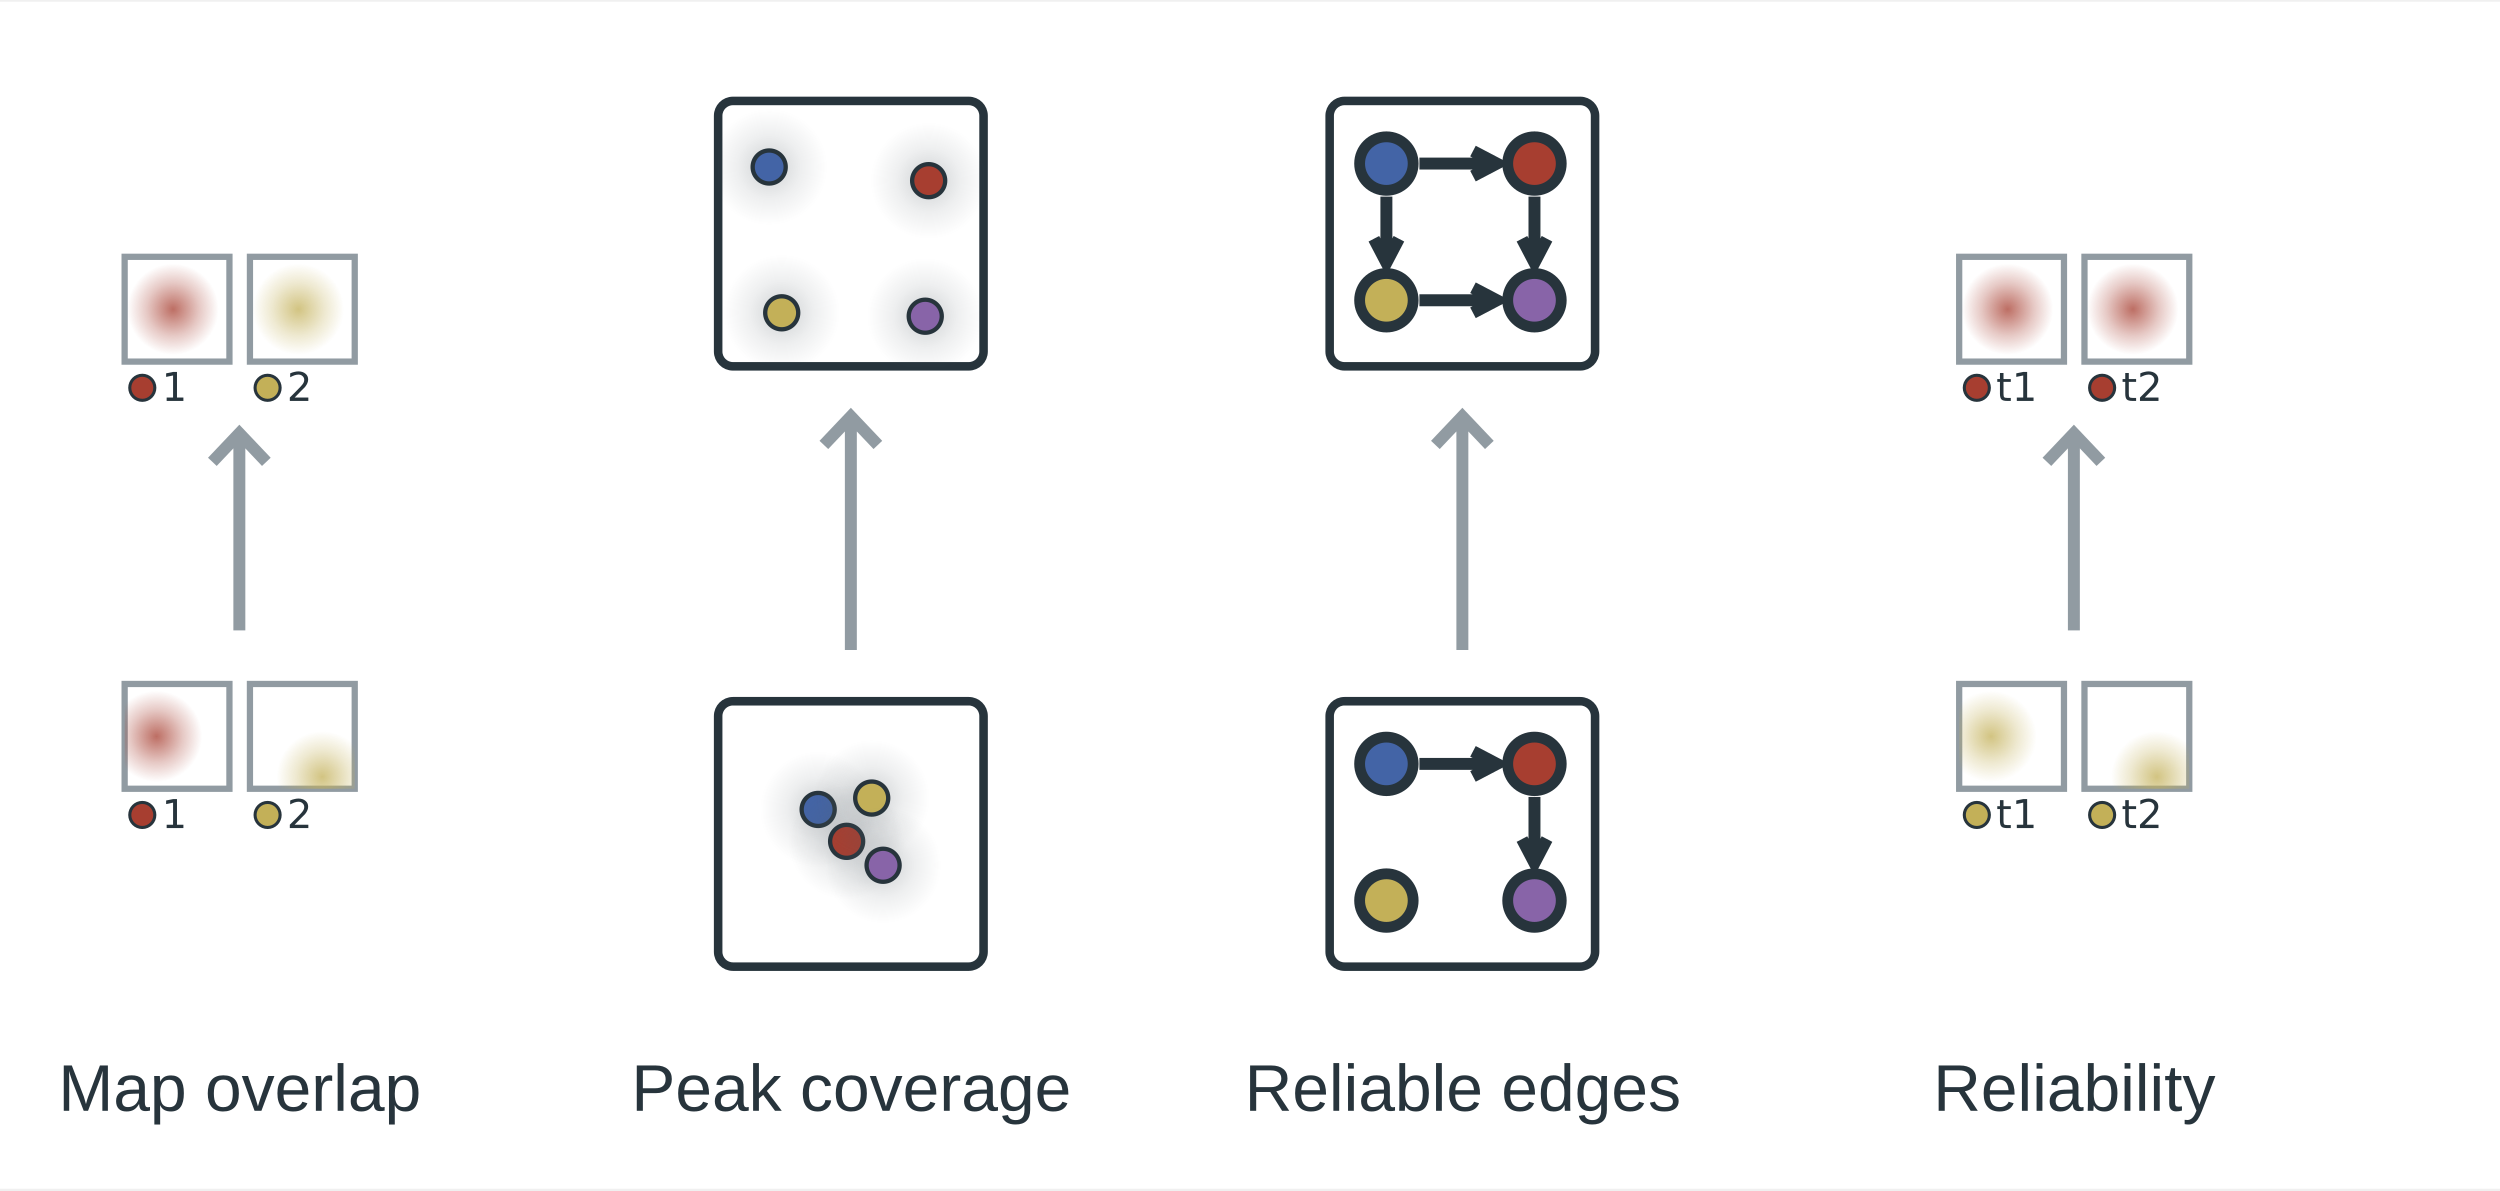
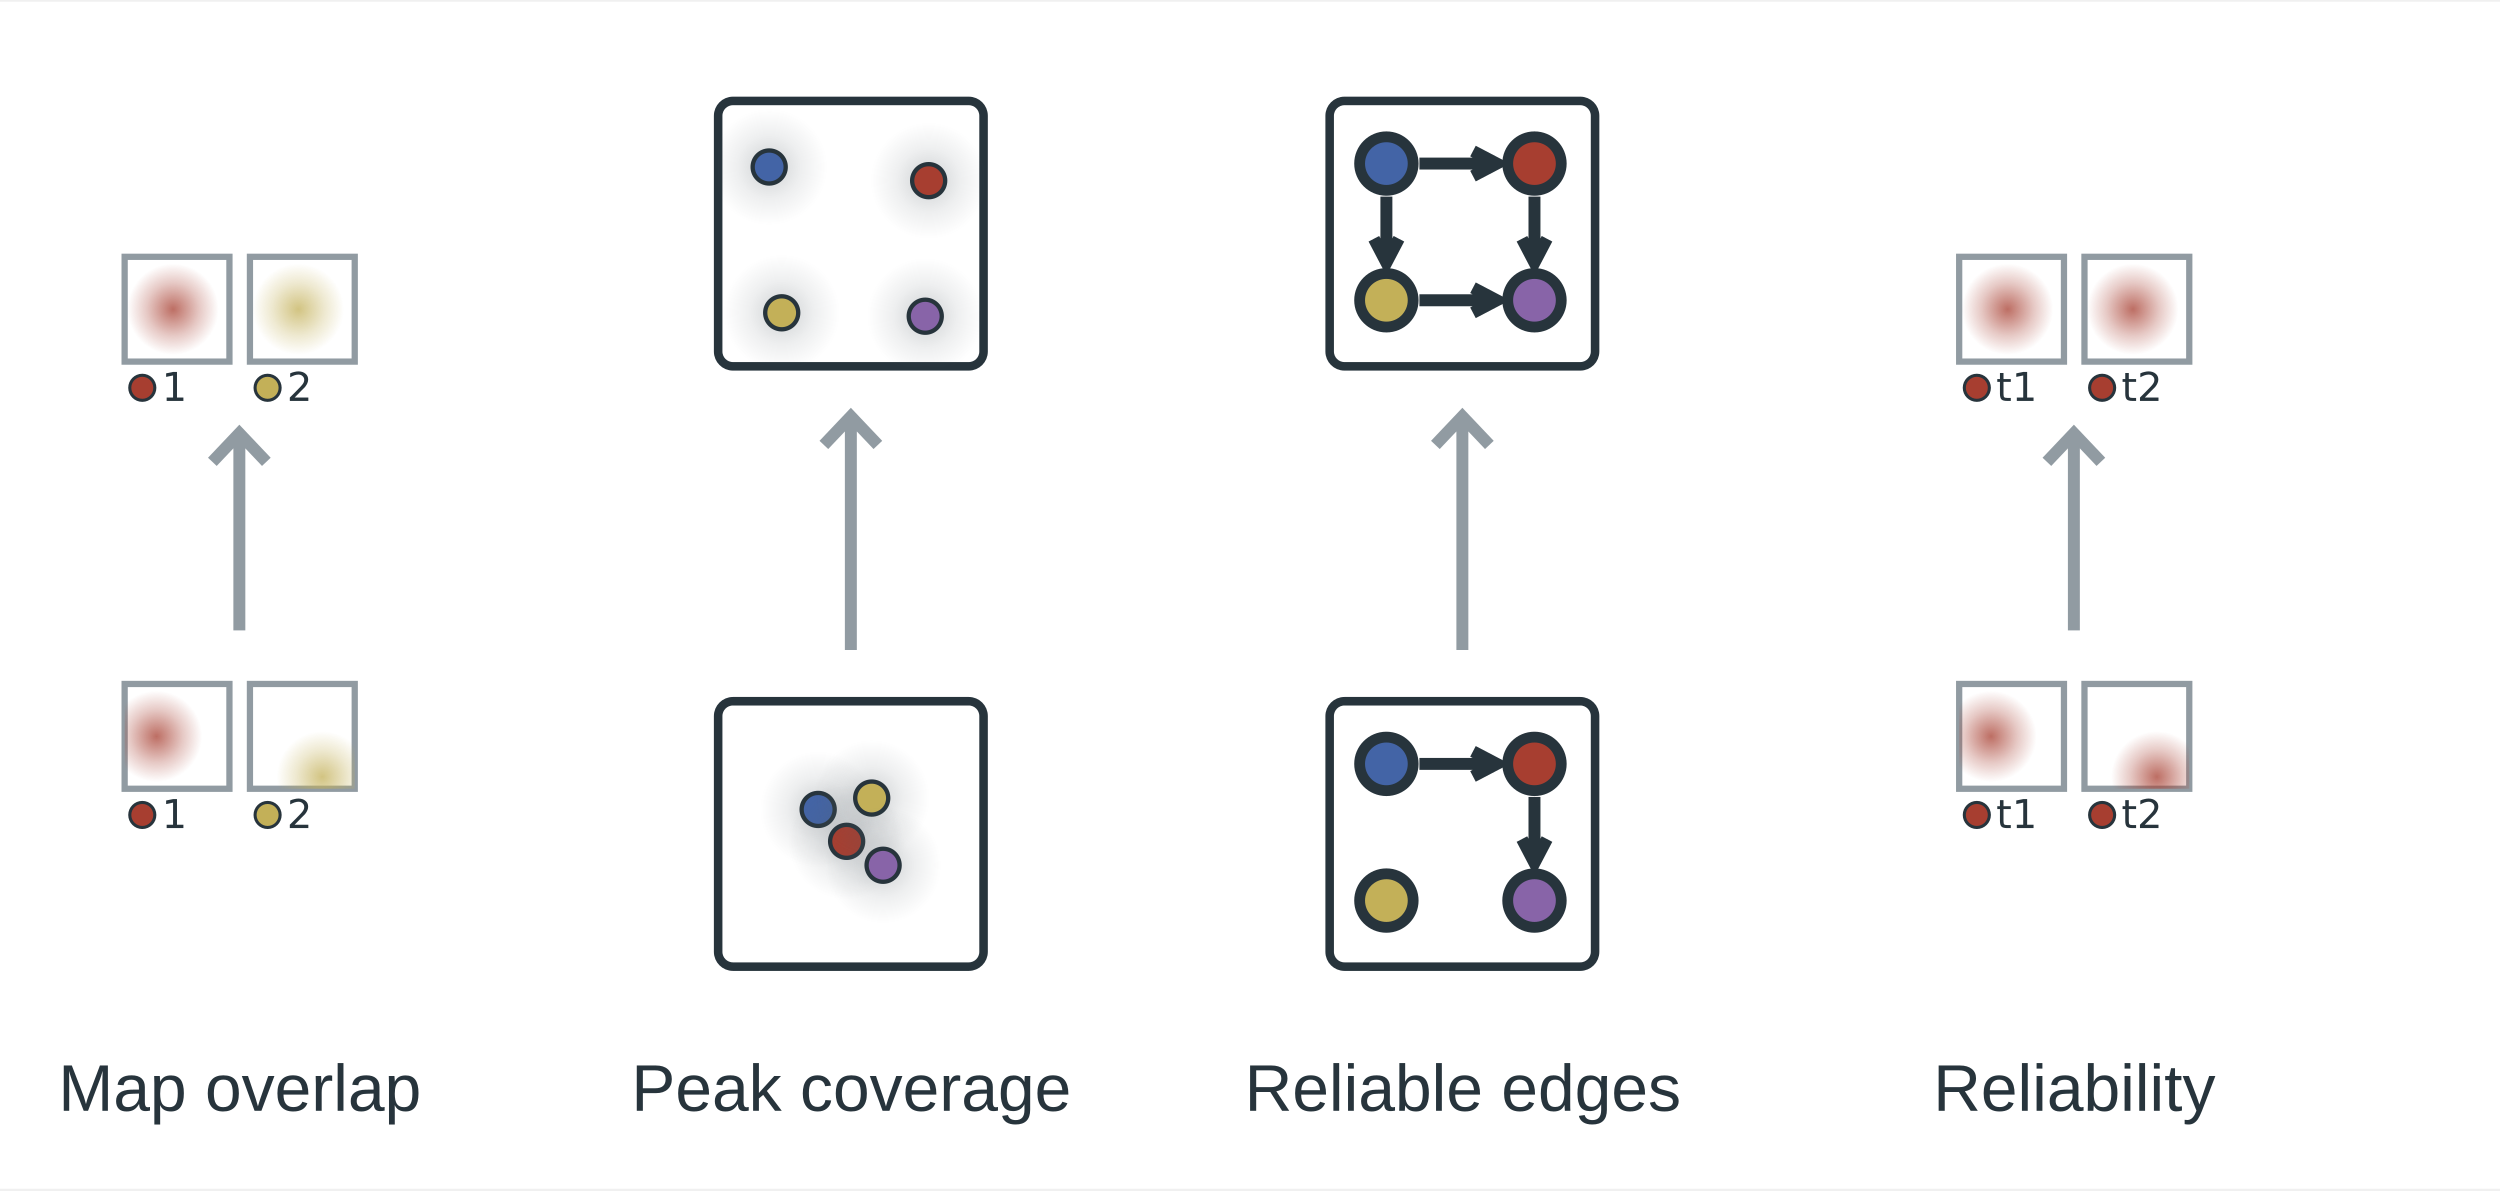
<svg xmlns="http://www.w3.org/2000/svg" width="147mm" height="70mm" viewBox="0 0 417 198">
  <rect width="417" height="198" fill="white" />
  <style>text.preview-label{font:11px Arial,sans-serif;fill:#27343c}</style>
  <g transform="translate(13,34) scale(1.9)">
    <defs>
      <radialGradient id="map-overlap-red">
        <stop offset="0" stop-color="#a73e30" stop-opacity="0.75" />
        <stop offset="0.58" stop-color="#a73e30" stop-opacity="0.28" />
        <stop offset="1" stop-color="#a73e30" stop-opacity="0" />
      </radialGradient>
      <radialGradient id="map-overlap-yellow">
        <stop offset="0" stop-color="#c3b058" stop-opacity="0.75" />
        <stop offset="0.58" stop-color="#c3b058" stop-opacity="0.28" />
        <stop offset="1" stop-color="#c3b058" stop-opacity="0" />
      </radialGradient>
      <clipPath id="overlap-field-0">
        <rect x="4.1" y="4.5" width="9.2" height="9.2" />
      </clipPath>
      <clipPath id="overlap-field-1">
        <rect x="15.1" y="4.5" width="9.2" height="9.2" />
      </clipPath>
      <clipPath id="overlap-field-2">
        <rect x="4.1" y="42.0" width="9.2" height="9.2" />
      </clipPath>
      <clipPath id="overlap-field-3">
        <rect x="15.1" y="42.0" width="9.2" height="9.2" />
      </clipPath>
    </defs>
    <rect x="4.1" y="4.5" width="9.2" height="9.2" fill="white" stroke="#919ba2" stroke-width="0.55" />
    <g clip-path="url(#overlap-field-0)">
      <circle cx="8.35" cy="9.1" r="4.0" fill="url(#map-overlap-red)" />
    </g>
    <circle cx="5.65" cy="16.00" r="1.1" fill="#a73e30" stroke="#27343c" stroke-width="0.27" />
    <text x="7.35" y="17.15" font-family="DejaVu Sans" font-size="3.5" fill="#27343c">1</text>
    <rect x="15.1" y="4.5" width="9.2" height="9.2" fill="white" stroke="#919ba2" stroke-width="0.55" />
    <g clip-path="url(#overlap-field-1)">
      <circle cx="19.35" cy="9.1" r="4.0" fill="url(#map-overlap-yellow)" />
    </g>
    <circle cx="16.65" cy="16.00" r="1.1" fill="#c3b058" stroke="#27343c" stroke-width="0.27" />
    <text x="18.35" y="17.15" font-family="DejaVu Sans" font-size="3.5" fill="#27343c">2</text>
    <rect x="4.1" y="42.0" width="9.2" height="9.2" fill="white" stroke="#919ba2" stroke-width="0.55" />
    <g clip-path="url(#overlap-field-2)">
      <circle cx="6.9" cy="46.6" r="4.0" fill="url(#map-overlap-red)" />
    </g>
    <circle cx="5.65" cy="53.50" r="1.1" fill="#a73e30" stroke="#27343c" stroke-width="0.27" />
    <text x="7.35" y="54.65" font-family="DejaVu Sans" font-size="3.5" fill="#27343c">1</text>
    <rect x="15.1" y="42.0" width="9.2" height="9.2" fill="white" stroke="#919ba2" stroke-width="0.55" />
    <g clip-path="url(#overlap-field-3)">
      <circle cx="21.45" cy="50.15" r="4.0" fill="url(#map-overlap-yellow)" />
    </g>
    <circle cx="16.65" cy="53.50" r="1.1" fill="#c3b058" stroke="#27343c" stroke-width="0.27" />
    <text x="18.35" y="54.65" font-family="DejaVu Sans" font-size="3.5" fill="#27343c">2</text>
    <path d="M 14.17,37.3 V 20.0 M 11.8,22.5 L 14.17,20.0 L 16.54,22.5" fill="none" stroke="#919ba2" stroke-width="1.05" />
  </g>
  <text class="preview-label" x="40" y="185" text-anchor="middle">Map overlap</text>
  <g transform="translate(115,8) scale(1.9)">
    <defs>
      <radialGradient id="coverage-blur">
        <stop offset="0" stop-color="#555f66" stop-opacity="0.29" />
        <stop offset="0.55" stop-color="#555f66" stop-opacity="0.1" />
        <stop offset="1" stop-color="#555f66" stop-opacity="0" />
      </radialGradient>
      <clipPath id="coverage-top">
        <rect x="2.52" y="4.5" width="23.3" height="23.3" />
      </clipPath>
      <clipPath id="coverage-bottom">
        <rect x="2.52" y="57.2" width="23.3" height="23.3" />
      </clipPath>
    </defs>
    <rect x="2.52" y="4.5" width="23.3" height="23.3" rx="1.3" fill="white" stroke="#27343c" stroke-width="0.75" />
    <rect x="2.52" y="57.2" width="23.3" height="23.3" rx="1.3" fill="white" stroke="#27343c" stroke-width="0.75" />
    <g clip-path="url(#coverage-top)">
      <circle cx="7.0" cy="10.3" r="5.1" fill="url(#coverage-blur)" />
      <circle cx="7.0" cy="10.3" r="1.45" fill="#4364a6" stroke="#27343c" stroke-width="0.38" />
      <circle cx="21.0" cy="11.5" r="5.1" fill="url(#coverage-blur)" />
      <circle cx="21.0" cy="11.5" r="1.45" fill="#a73e30" stroke="#27343c" stroke-width="0.38" />
      <circle cx="8.1" cy="23.1" r="5.1" fill="url(#coverage-blur)" />
      <circle cx="8.1" cy="23.1" r="1.45" fill="#c3b058" stroke="#27343c" stroke-width="0.38" />
      <circle cx="20.7" cy="23.4" r="5.1" fill="url(#coverage-blur)" />
      <circle cx="20.7" cy="23.4" r="1.45" fill="#8864a8" stroke="#27343c" stroke-width="0.38" />
    </g>
    <g clip-path="url(#coverage-bottom)">
      <circle cx="11.3" cy="66.7" r="5.1" fill="url(#coverage-blur)" />
      <circle cx="11.3" cy="66.7" r="1.45" fill="#4364a6" stroke="#27343c" stroke-width="0.38" />
      <circle cx="13.8" cy="69.5" r="5.1" fill="url(#coverage-blur)" />
      <circle cx="13.8" cy="69.5" r="1.45" fill="#a73e30" stroke="#27343c" stroke-width="0.38" />
      <circle cx="16.0" cy="65.7" r="5.1" fill="url(#coverage-blur)" />
      <circle cx="16.0" cy="65.7" r="1.45" fill="#c3b058" stroke="#27343c" stroke-width="0.38" />
      <circle cx="17.0" cy="71.6" r="5.1" fill="url(#coverage-blur)" />
      <circle cx="17.0" cy="71.6" r="1.45" fill="#8864a8" stroke="#27343c" stroke-width="0.38" />
    </g>
    <path d="M 14.17,52.7 V 32.2 M 11.8,34.7 L 14.17,32.2 L 16.54,34.7" fill="none" stroke="#919ba2" stroke-width="1.05" />
  </g>
  <text class="preview-label" x="142" y="185" text-anchor="middle">Peak coverage</text>
  <g transform="translate(217,8) scale(1.9)">
    <rect x="2.52" y="4.5" width="23.3" height="23.3" rx="1.3" fill="white" stroke="#27343c" stroke-width="0.75" />
    <rect x="2.52" y="57.2" width="23.3" height="23.3" rx="1.3" fill="white" stroke="#27343c" stroke-width="0.75" />
    <path d="M 10.40,10.00 L 17.20,10.00 M 15.10,11.10 L 17.20,10.00 L 15.10,8.90" fill="none" stroke="#27343c" stroke-width="1.05" />
    <path d="M 7.50,12.90 L 7.50,18.70 M 6.40,16.60 L 7.50,18.70 L 8.60,16.60" fill="none" stroke="#27343c" stroke-width="1.05" />
    <path d="M 20.50,12.90 L 20.50,18.70 M 19.40,16.60 L 20.50,18.70 L 21.60,16.60" fill="none" stroke="#27343c" stroke-width="1.05" />
    <path d="M 10.40,22.00 L 17.20,22.00 M 15.10,23.10 L 17.20,22.00 L 15.10,20.90" fill="none" stroke="#27343c" stroke-width="1.05" />
    <circle cx="7.5" cy="10" r="2.35" fill="#4364a6" stroke="#27343c" stroke-width="0.95" />
    <circle cx="20.5" cy="10" r="2.35" fill="#a73e30" stroke="#27343c" stroke-width="0.95" />
    <circle cx="7.5" cy="22" r="2.35" fill="#c3b058" stroke="#27343c" stroke-width="0.95" />
    <circle cx="20.5" cy="22" r="2.35" fill="#8864a8" stroke="#27343c" stroke-width="0.95" />
    <path d="M 10.40,62.70 L 17.20,62.70 M 15.10,63.80 L 17.20,62.70 L 15.10,61.60" fill="none" stroke="#27343c" stroke-width="1.05" />
    <path d="M 20.50,65.60 L 20.50,71.40 M 19.40,69.30 L 20.50,71.40 L 21.60,69.30" fill="none" stroke="#27343c" stroke-width="1.05" />
    <circle cx="7.5" cy="62.7" r="2.35" fill="#4364a6" stroke="#27343c" stroke-width="0.95" />
    <circle cx="20.5" cy="62.7" r="2.35" fill="#a73e30" stroke="#27343c" stroke-width="0.95" />
    <circle cx="7.5" cy="74.7" r="2.35" fill="#c3b058" stroke="#27343c" stroke-width="0.95" />
    <circle cx="20.5" cy="74.7" r="2.35" fill="#8864a8" stroke="#27343c" stroke-width="0.95" />
    <path d="M 14.17,52.7 V 32.2 M 11.8,34.7 L 14.17,32.2 L 16.54,34.7" fill="none" stroke="#919ba2" stroke-width="1.05" />
  </g>
  <text class="preview-label" x="244" y="185" text-anchor="middle">Reliable edges</text>
  <g transform="translate(319,34) scale(1.9)">
    <defs>
      <radialGradient id="map-reliability-red">
        <stop offset="0" stop-color="#a73e30" stop-opacity="0.75" />
        <stop offset="0.58" stop-color="#a73e30" stop-opacity="0.28" />
        <stop offset="1" stop-color="#a73e30" stop-opacity="0" />
      </radialGradient>
      <radialGradient id="map-reliability-yellow">
        <stop offset="0" stop-color="#c3b058" stop-opacity="0.75" />
        <stop offset="0.58" stop-color="#c3b058" stop-opacity="0.28" />
        <stop offset="1" stop-color="#c3b058" stop-opacity="0" />
      </radialGradient>
      <clipPath id="reliability-field-0">
        <rect x="4.1" y="4.5" width="9.2" height="9.2" />
      </clipPath>
      <clipPath id="reliability-field-1">
        <rect x="15.1" y="4.5" width="9.2" height="9.2" />
      </clipPath>
      <clipPath id="reliability-field-2">
        <rect x="4.1" y="42.0" width="9.2" height="9.2" />
      </clipPath>
      <clipPath id="reliability-field-3">
        <rect x="15.1" y="42.0" width="9.2" height="9.2" />
      </clipPath>
    </defs>
    <rect x="4.1" y="4.5" width="9.2" height="9.2" fill="white" stroke="#919ba2" stroke-width="0.55" />
    <g clip-path="url(#reliability-field-0)">
      <circle cx="8.35" cy="9.1" r="4.0" fill="url(#map-reliability-red)" />
    </g>
    <circle cx="5.65" cy="16.00" r="1.1" fill="#a73e30" stroke="#27343c" stroke-width="0.27" />
    <text x="7.35" y="17.15" font-family="DejaVu Sans" font-size="3.5" fill="#27343c">t1</text>
    <rect x="15.1" y="4.5" width="9.2" height="9.2" fill="white" stroke="#919ba2" stroke-width="0.55" />
    <g clip-path="url(#reliability-field-1)">
      <circle cx="19.35" cy="9.1" r="4.0" fill="url(#map-reliability-red)" />
    </g>
    <circle cx="16.65" cy="16.00" r="1.1" fill="#a73e30" stroke="#27343c" stroke-width="0.27" />
    <text x="18.35" y="17.15" font-family="DejaVu Sans" font-size="3.5" fill="#27343c">t2</text>
    <rect x="4.1" y="42.0" width="9.2" height="9.2" fill="white" stroke="#919ba2" stroke-width="0.55" />
    <g clip-path="url(#reliability-field-2)">
-       <circle cx="6.9" cy="46.6" r="4.0" fill="url(#map-reliability-yellow)" />
+       <circle cx="6.9" cy="46.6" r="4.0" fill="url(#map-reliability-red)" />
    </g>
-     <circle cx="5.65" cy="53.50" r="1.1" fill="#c3b058" stroke="#27343c" stroke-width="0.27" />
+     <circle cx="5.65" cy="53.50" r="1.1" fill="#a73e30" stroke="#27343c" stroke-width="0.27" />
    <text x="7.35" y="54.65" font-family="DejaVu Sans" font-size="3.5" fill="#27343c">t1</text>
    <rect x="15.1" y="42.0" width="9.2" height="9.2" fill="white" stroke="#919ba2" stroke-width="0.55" />
    <g clip-path="url(#reliability-field-3)">
-       <circle cx="21.45" cy="50.15" r="4.0" fill="url(#map-reliability-yellow)" />
+       <circle cx="21.45" cy="50.15" r="4.0" fill="url(#map-reliability-red)" />
    </g>
-     <circle cx="16.65" cy="53.50" r="1.1" fill="#c3b058" stroke="#27343c" stroke-width="0.27" />
+     <circle cx="16.65" cy="53.50" r="1.1" fill="#a73e30" stroke="#27343c" stroke-width="0.27" />
    <text x="18.35" y="54.65" font-family="DejaVu Sans" font-size="3.5" fill="#27343c">t2</text>
    <path d="M 14.17,37.3 V 20.0 M 11.8,22.5 L 14.17,20.0 L 16.54,22.5" fill="none" stroke="#919ba2" stroke-width="1.05" />
  </g>
  <text class="preview-label" x="346" y="185" text-anchor="middle">Reliability</text>
</svg>
